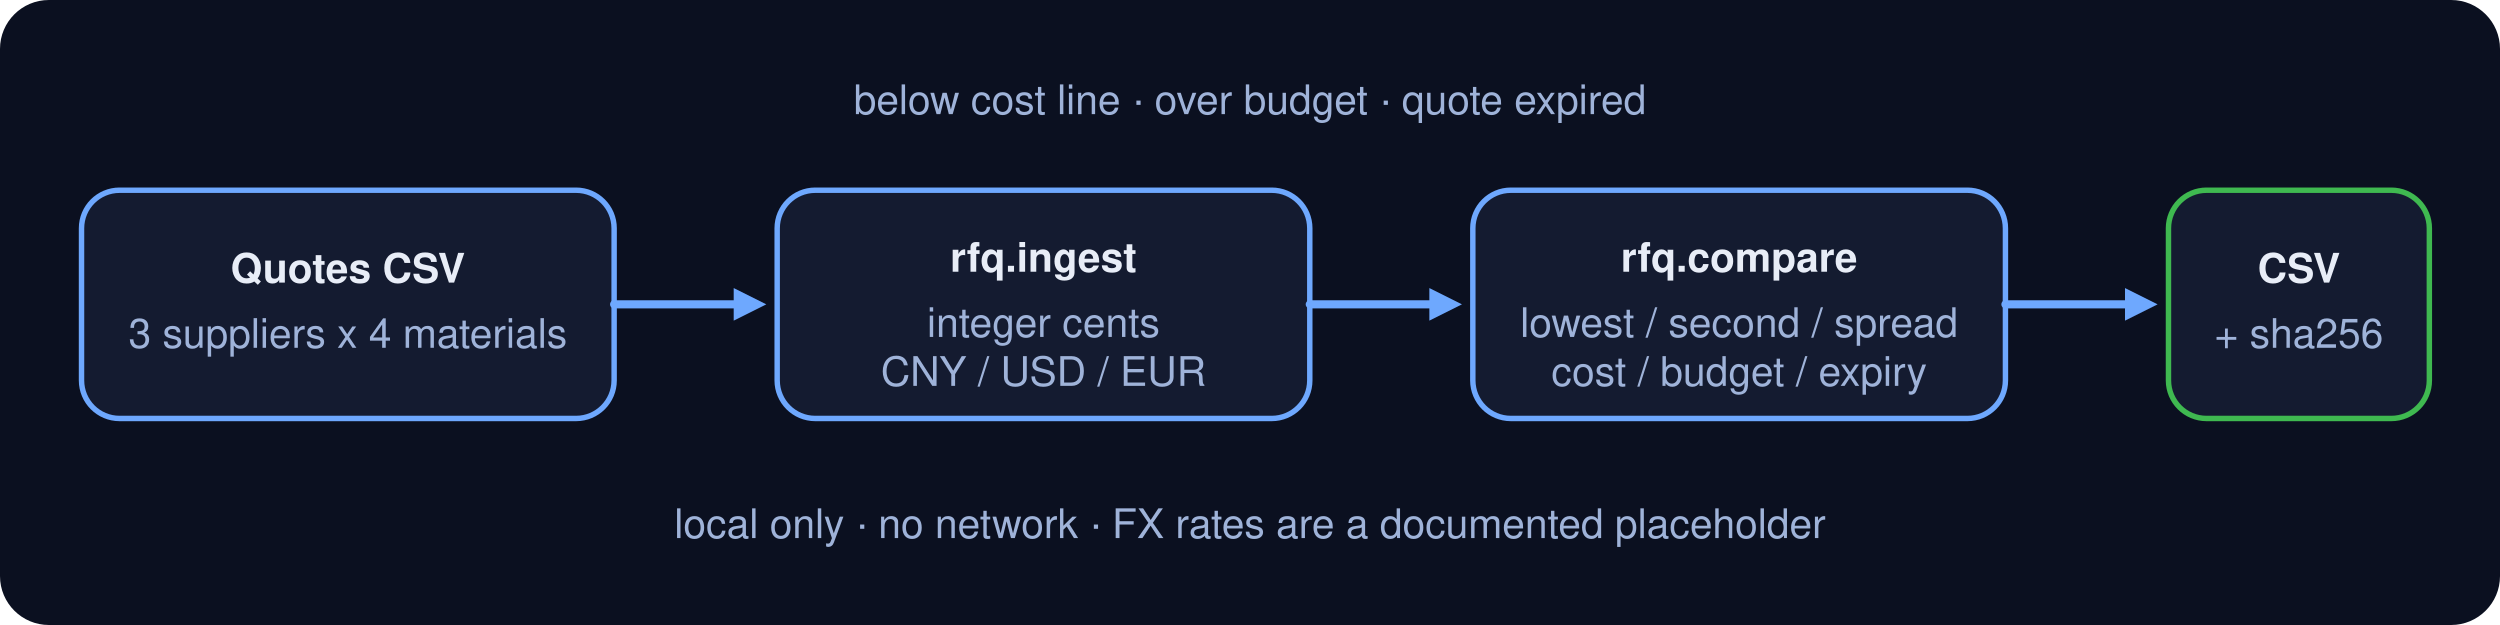
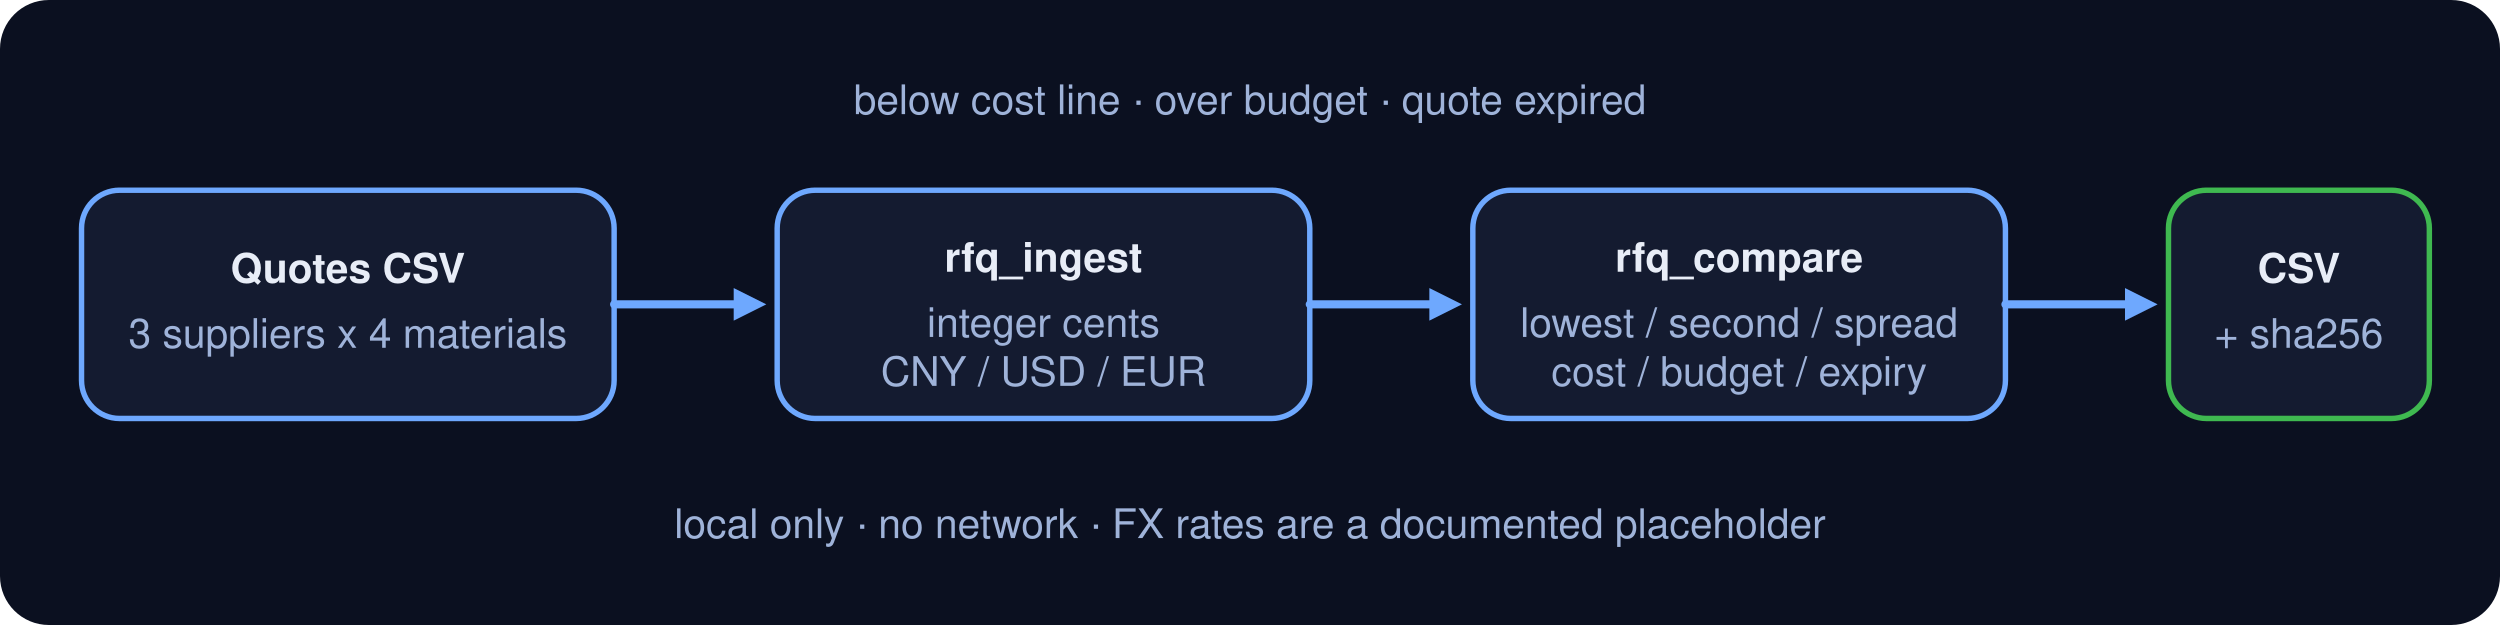
<svg xmlns="http://www.w3.org/2000/svg" width="920" height="230" viewBox="0 0 920 230" role="img" aria-label="dsh-rfq-compare workflow">
  <rect width="920" height="230" rx="18" fill="#0b1020" />
  <g font-family="ui-sans-serif,Segoe UI,Helvetica,Arial,sans-serif" font-size="15" fill="#e8edf7">
    <rect x="30" y="70" width="196" height="84" rx="14" fill="#141b30" stroke="#6ea8fe" stroke-width="2" />
    <text x="128" y="104" text-anchor="middle" font-weight="700">Quotes CSV</text>
    <text x="128" y="128" text-anchor="middle" fill="#9fb3d9">3 suppliers x 4 materials</text>
    <rect x="286" y="70" width="196" height="84" rx="14" fill="#141b30" stroke="#6ea8fe" stroke-width="2" />
-     <text x="384" y="100" text-anchor="middle" font-weight="700">rfq.ingest</text>
+     <text x="384" y="100" text-anchor="middle" font-weight="700">rfq_ingest</text>
    <text x="384" y="124" text-anchor="middle" fill="#9fb3d9">integer cents</text>
    <text x="384" y="142" text-anchor="middle" fill="#9fb3d9">CNY / USD / EUR</text>
    <rect x="542" y="70" width="196" height="84" rx="14" fill="#141b30" stroke="#6ea8fe" stroke-width="2" />
-     <text x="640" y="100" text-anchor="middle" font-weight="700">rfq.compare</text>
+     <text x="640" y="100" text-anchor="middle" font-weight="700">rfq_compare</text>
    <text x="640" y="124" text-anchor="middle" fill="#9fb3d9">lowest / second / spread</text>
    <text x="640" y="142" text-anchor="middle" fill="#9fb3d9">cost / budget / expiry</text>
    <rect x="798" y="70" width="96" height="84" rx="14" fill="#141b30" stroke="#3fb950" stroke-width="2" />
    <text x="846" y="104" text-anchor="middle" font-weight="700">CSV</text>
    <text x="846" y="128" text-anchor="middle" fill="#9fb3d9">+ sha256</text>
    <path d="M226 112h52M482 112h52M738 112h52" stroke="#6ea8fe" stroke-width="3" stroke-linecap="round" />
    <path d="M270 106l12 6-12 6M526 106l12 6-12 6M782 106l12 6-12 6" fill="#6ea8fe" />
    <text x="460" y="42" text-anchor="middle" fill="#9fb3d9">below cost line · over budget · quote expired</text>
    <text x="460" y="198" text-anchor="middle" fill="#9fb3d9">local only · no network · FX rates are a documented placeholder</text>
  </g>
</svg>
